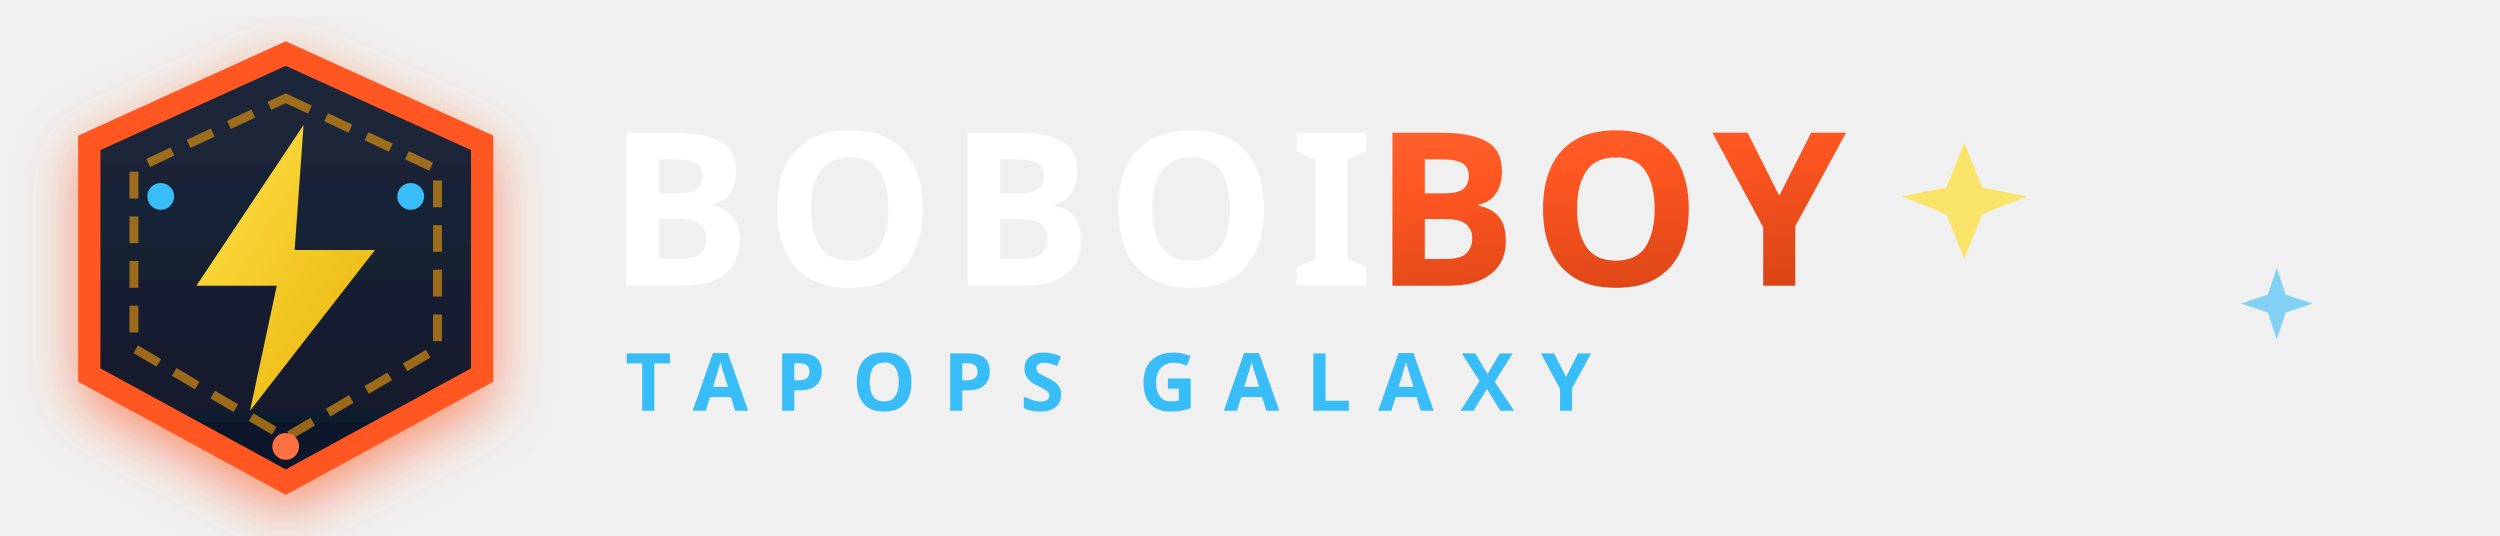
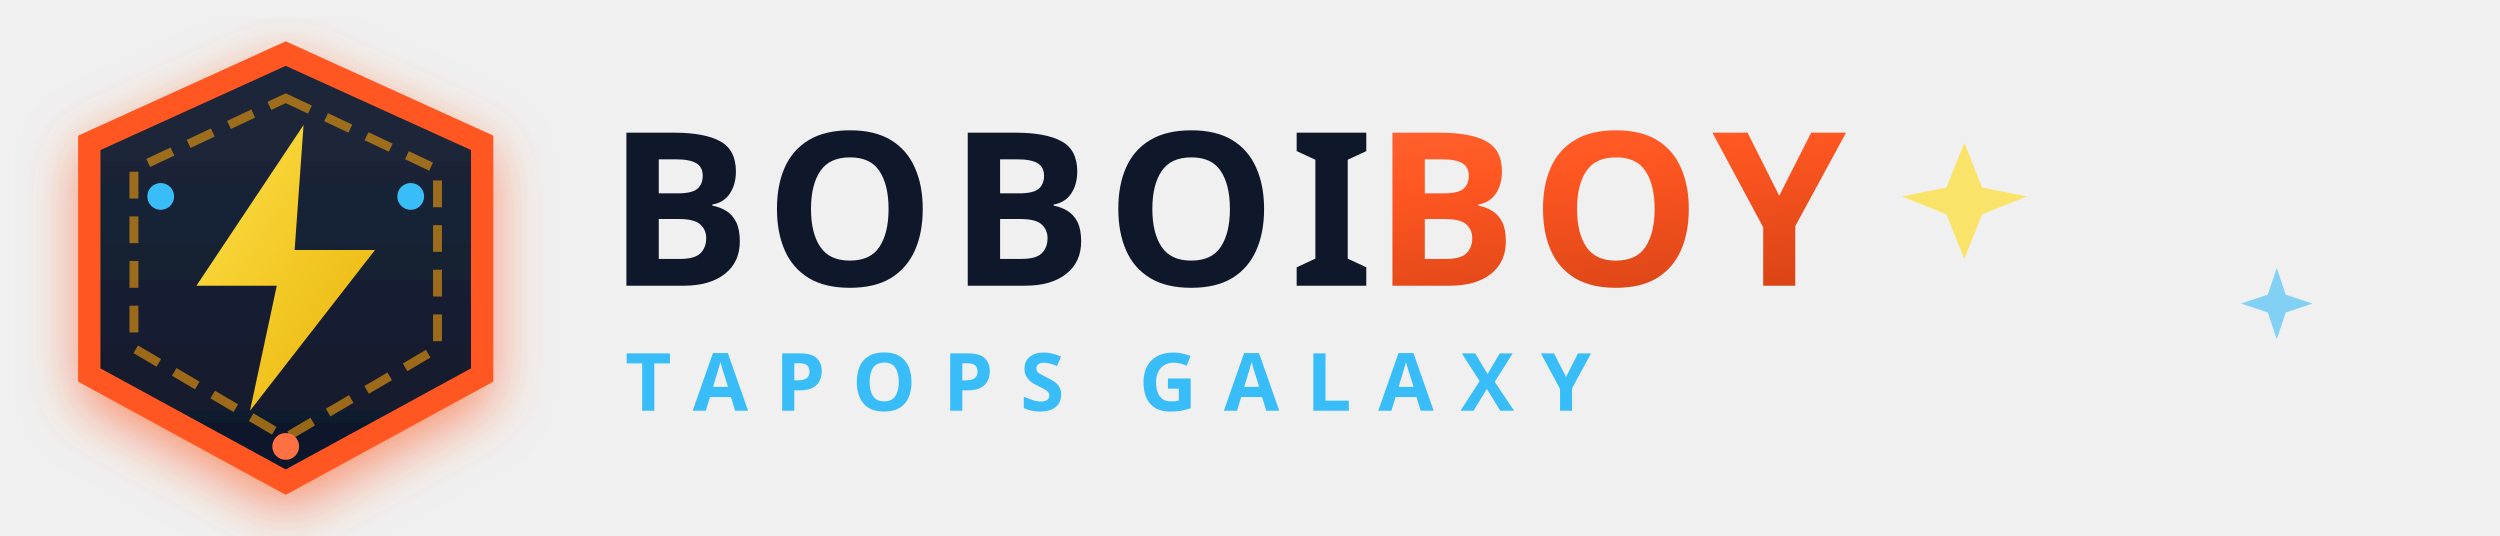
<svg xmlns="http://www.w3.org/2000/svg" viewBox="0 0 280 60" width="280" height="60" fill="none">
  <defs>
    <linearGradient id="logo-grad-orange" x1="0%" y1="0%" x2="100%" y2="100%">
      <stop offset="0%" stop-color="#ff7043" />
      <stop offset="50%" stop-color="#ff5722" />
      <stop offset="100%" stop-color="#d84315" />
    </linearGradient>
    <linearGradient id="logo-grad-gold" x1="0%" y1="0%" x2="100%" y2="100%">
      <stop offset="0%" stop-color="#fde047" />
      <stop offset="100%" stop-color="#eab308" />
    </linearGradient>
    <linearGradient id="logo-shield-bg" x1="0%" y1="0%" x2="0%" y2="100%">
      <stop offset="0%" stop-color="#1e293b" />
      <stop offset="100%" stop-color="#0f172a" />
    </linearGradient>
    <filter id="glow-orange" x="-20%" y="-20%" width="140%" height="140%">
      <feDropShadow dx="0" dy="2" stdDeviation="3" flood-color="#ff5722" flood-opacity="0.6" />
    </filter>
  </defs>
  <g transform="translate(6, 4)">
    <polygon points="26,2 48,12 48,38 26,50 4,38 4,12" fill="url(#logo-shield-bg)" stroke="#ff5722" stroke-width="2.5" filter="url(#glow-orange)" />
    <polygon points="26,7 43,15 43,35 26,45 9,35 9,15" fill="none" stroke="#f59e0b" stroke-width="1" stroke-dasharray="3 2" opacity="0.6" />
    <path d="M28 10 L16 28 L25 28 L22 42 L36 24 L27 24 Z" fill="url(#logo-grad-gold)" />
    <circle cx="12" cy="18" r="1.5" fill="#38bdf8" />
    <circle cx="40" cy="18" r="1.5" fill="#38bdf8" />
    <circle cx="26" cy="46" r="1.5" fill="#ff7043" />
  </g>
-   <text x="68" y="32" font-family="'Montserrat', 'Segoe UI', system-ui, -apple-system, sans-serif" font-weight="900" font-size="24" letter-spacing="1.5" fill="#ffffff">
+   <text x="68" y="32" font-family="'Montserrat', 'Segoe UI', system-ui, -apple-system, sans-serif" font-weight="900" font-size="24" letter-spacing="1.5" fill="#0f172a">
    BOBOI<tspan fill="url(#logo-grad-orange)">BOY</tspan>
  </text>
  <text x="70" y="46" font-family="'Segoe UI', system-ui, sans-serif" font-weight="700" font-size="9" letter-spacing="3" fill="#38bdf8">
    TAPOPS GALAXY
  </text>
  <polygon points="220,16 222,21 227,22 222,24 220,29 218,24 213,22 218,21" fill="#fde047" opacity="0.8" />
  <polygon points="255,30 256,33 259,34 256,35 255,38 254,35 251,34 254,33" fill="#38bdf8" opacity="0.6" />
</svg>
